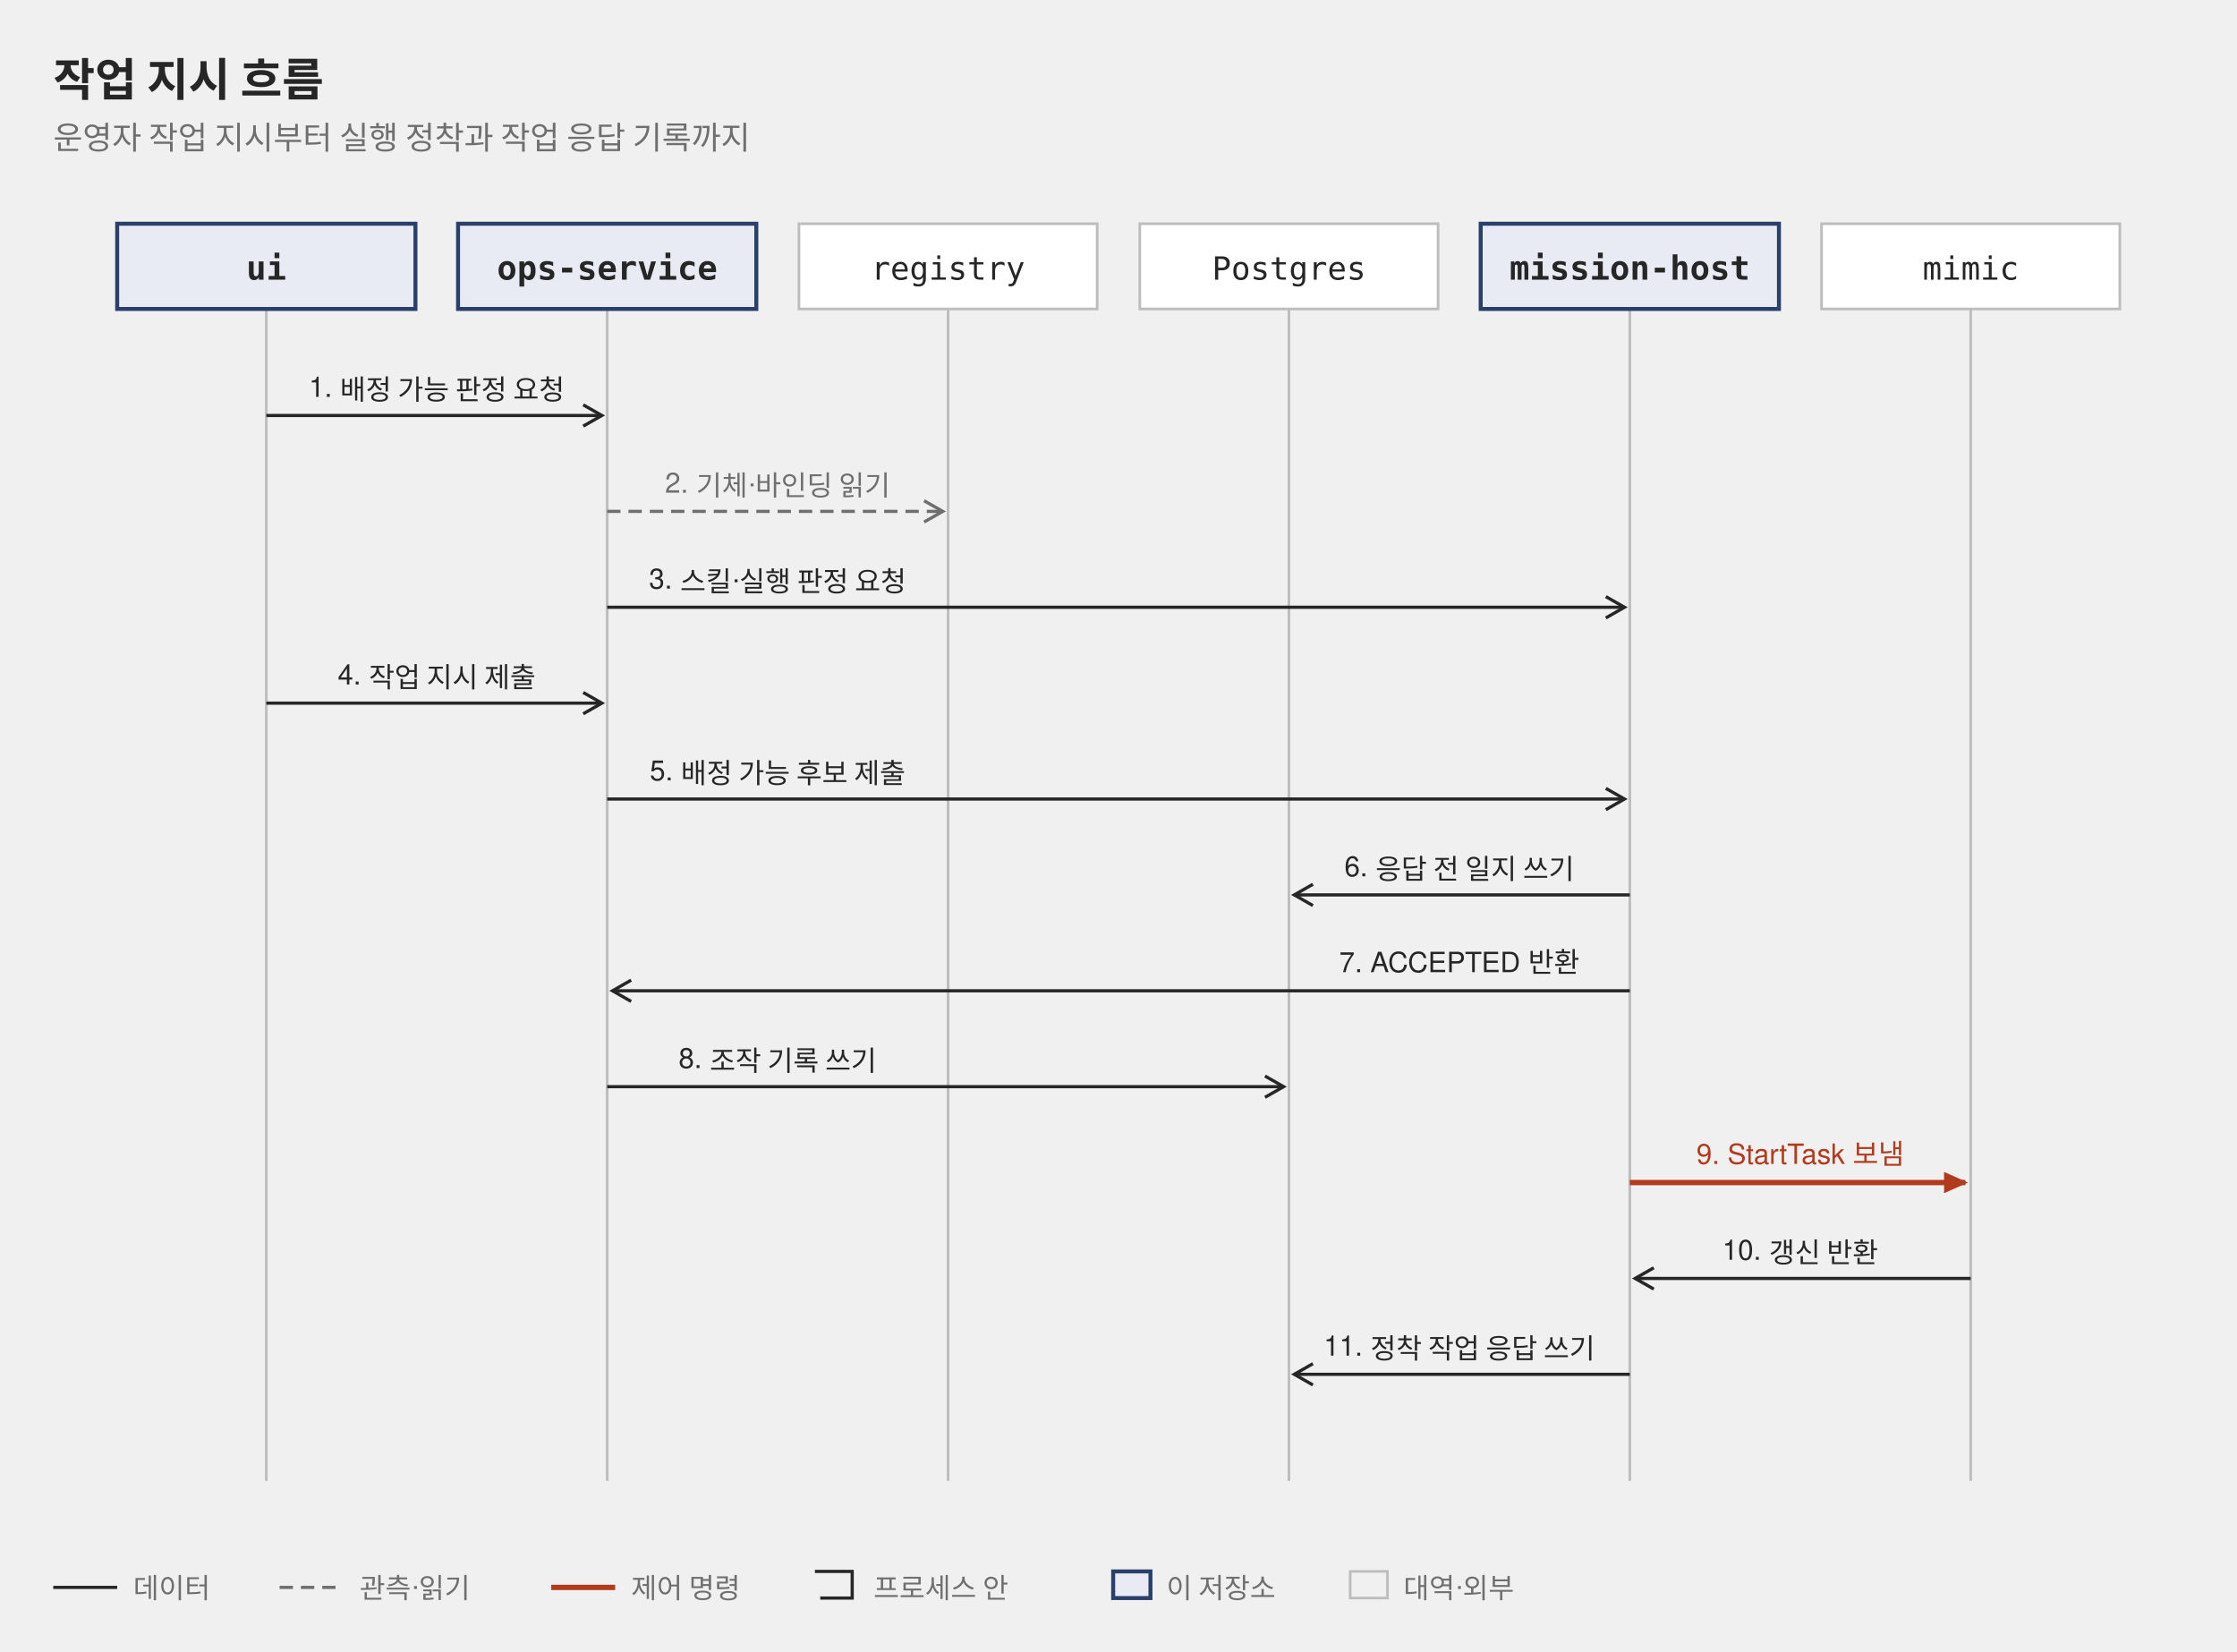
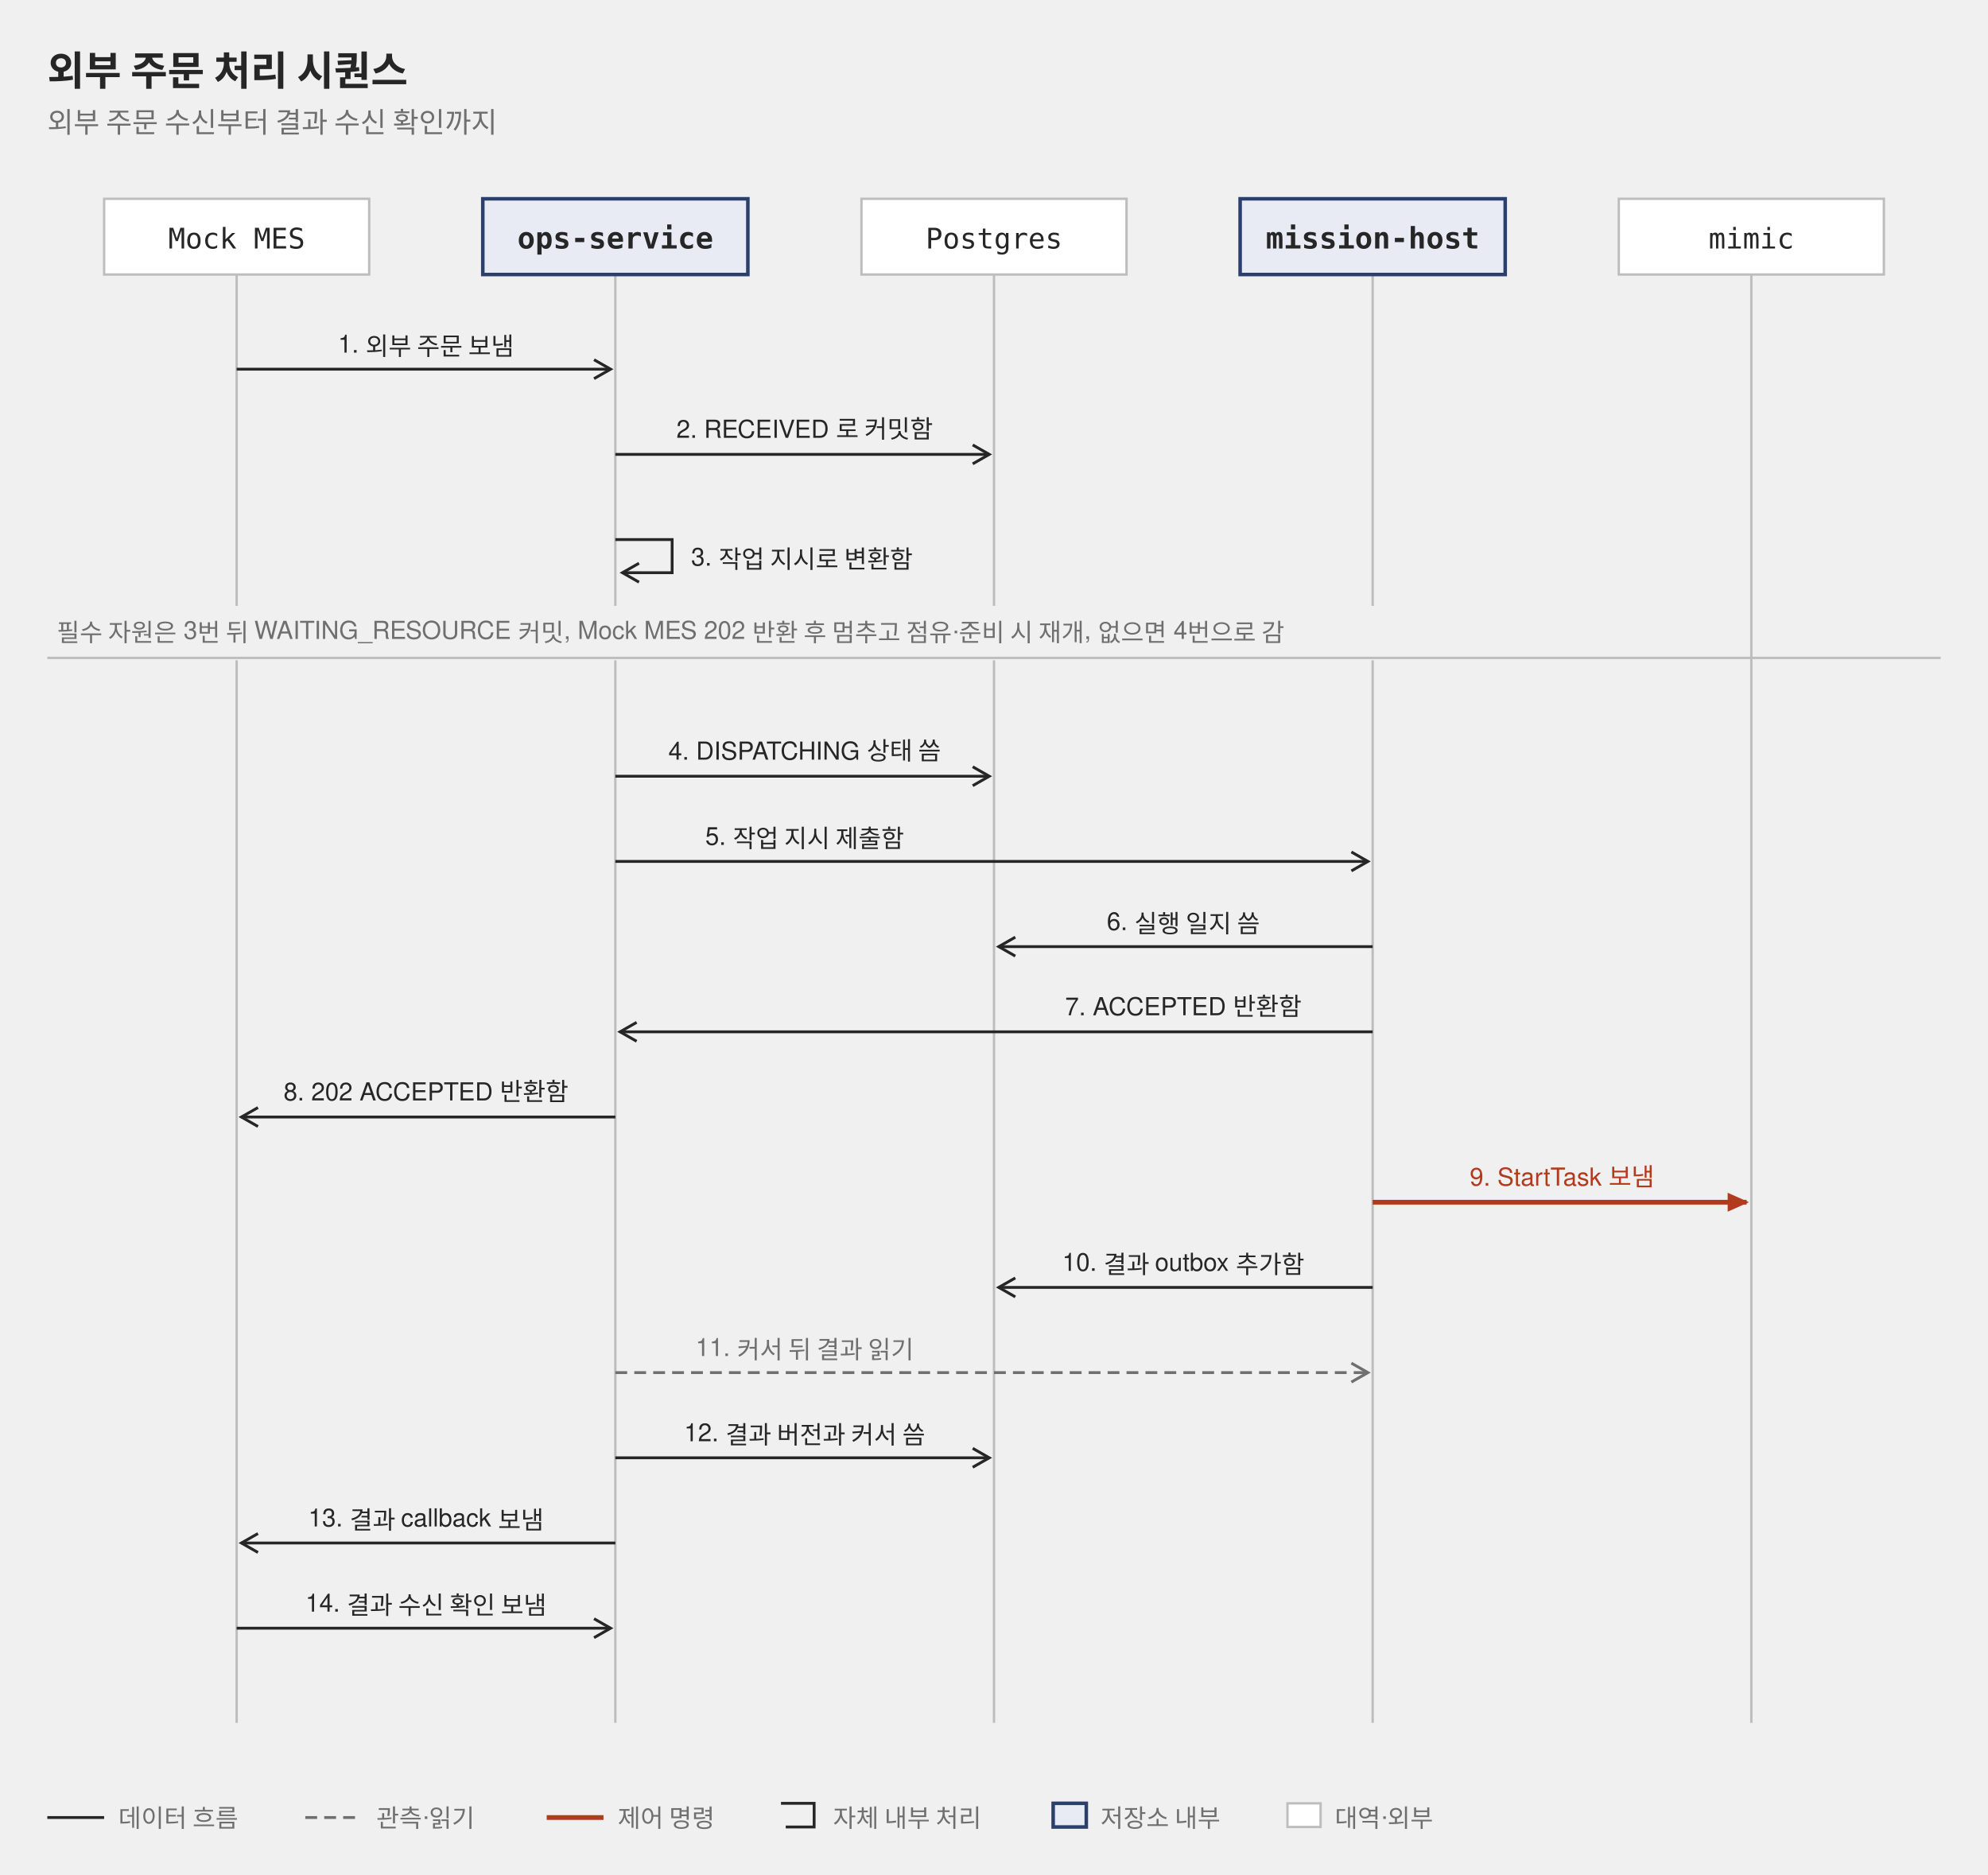
- <svg xmlns="http://www.w3.org/2000/svg" width="840" height="620" viewBox="0 0 840 620">
+ <svg xmlns="http://www.w3.org/2000/svg" width="840" height="792" viewBox="0 0 840 792">
  <defs>
    <marker id="data" markerUnits="userSpaceOnUse" markerWidth="10" markerHeight="10" refX="8" refY="5" orient="auto">
      <path d="M1,1 L8,5 L1,9" fill="none" stroke="#262626" stroke-width="1.2" />
    </marker>
    <marker id="obs" markerUnits="userSpaceOnUse" markerWidth="10" markerHeight="10" refX="8" refY="5" orient="auto">
      <path d="M1,1 L8,5 L1,9" fill="none" stroke="#6f6f6f" stroke-width="1.2" />
    </marker>
    <marker id="cmd" markerUnits="userSpaceOnUse" markerWidth="10" markerHeight="10" refX="8" refY="5" orient="auto">
      <path d="M0,1 L9,5 L0,9 Z" fill="#b23a1d" />
    </marker>
  </defs>
  <g font-family="'Helvetica Neue', Helvetica, Arial, 'Apple SD Gothic Neo', 'Malgun Gothic', 'Noto Sans KR', 'Noto Sans CJK KR', sans-serif" fill="#262626">
-     <text x="20" y="36" font-size="17" font-weight="700">작업 지시 흐름</text>
-     <text x="20" y="56" font-size="12" fill="#6f6f6f">운영자 작업 지시부터 실행 정착과 작업 응답 기록까지</text>
+     <text x="20" y="36" font-size="17" font-weight="700">외부 주문 처리 시퀀스</text>
+     <text x="20" y="56" font-size="12" fill="#6f6f6f">외부 주문 수신부터 결과 수신 확인까지</text>
    <g stroke="#bdbdbd" stroke-width="1">
-       <path d="M100,116 V556" fill="none" />
-       <path d="M228,116 V556" fill="none" />
-       <path d="M356,116 V556" fill="none" />
-       <path d="M484,116 V556" fill="none" />
-       <path d="M612,116 V556" fill="none" />
-       <path d="M740,116 V556" fill="none" />
+       <path d="M100,116 V256 M100,279 V728" fill="none" />
+       <path d="M260,116 V256 M260,279 V728" fill="none" />
+       <path d="M420,116 V256 M420,279 V728" fill="none" />
+       <path d="M580,116 V256 M580,279 V728" fill="none" />
+       <path d="M740,116 V728" fill="none" />
    </g>
-     <rect x="44" y="84" width="112" height="32" fill="#e8ebf3" stroke="#2b3f6b" stroke-width="1.5" />
-     <text x="100" y="105" font-size="12.5" font-weight="700" text-anchor="middle" font-family="Menlo, Consolas, 'DejaVu Sans Mono', monospace">ui</text>
-     <rect x="172" y="84" width="112" height="32" fill="#e8ebf3" stroke="#2b3f6b" stroke-width="1.5" />
-     <text x="228" y="105" font-size="12.5" font-weight="700" text-anchor="middle" font-family="Menlo, Consolas, 'DejaVu Sans Mono', monospace">ops-service</text>
-     <rect x="300" y="84" width="112" height="32" fill="#ffffff" stroke="#bdbdbd" stroke-width="1" />
-     <text x="356" y="105" font-size="12" text-anchor="middle" font-family="Menlo, Consolas, 'DejaVu Sans Mono', monospace">registry</text>
-     <rect x="428" y="84" width="112" height="32" fill="#ffffff" stroke="#bdbdbd" stroke-width="1" />
-     <text x="484" y="105" font-size="12" text-anchor="middle" font-family="Menlo, Consolas, 'DejaVu Sans Mono', monospace">Postgres</text>
-     <rect x="556" y="84" width="112" height="32" fill="#e8ebf3" stroke="#2b3f6b" stroke-width="1.5" />
-     <text x="612" y="105" font-size="12.5" font-weight="700" text-anchor="middle" font-family="Menlo, Consolas, 'DejaVu Sans Mono', monospace">mission-host</text>
+     <rect x="44" y="84" width="112" height="32" fill="#ffffff" stroke="#bdbdbd" stroke-width="1" />
+     <text x="100" y="105" font-size="12" text-anchor="middle" font-family="Menlo, Consolas, 'DejaVu Sans Mono', monospace">Mock MES</text>
+     <rect x="204" y="84" width="112" height="32" fill="#e8ebf3" stroke="#2b3f6b" stroke-width="1.5" />
+     <text x="260" y="105" font-size="12.5" font-weight="700" text-anchor="middle" font-family="Menlo, Consolas, 'DejaVu Sans Mono', monospace">ops-service</text>
+     <rect x="364" y="84" width="112" height="32" fill="#ffffff" stroke="#bdbdbd" stroke-width="1" />
+     <text x="420" y="105" font-size="12" text-anchor="middle" font-family="Menlo, Consolas, 'DejaVu Sans Mono', monospace">Postgres</text>
+     <rect x="524" y="84" width="112" height="32" fill="#e8ebf3" stroke="#2b3f6b" stroke-width="1.5" />
+     <text x="580" y="105" font-size="12.5" font-weight="700" text-anchor="middle" font-family="Menlo, Consolas, 'DejaVu Sans Mono', monospace">mission-host</text>
    <rect x="684" y="84" width="112" height="32" fill="#ffffff" stroke="#bdbdbd" stroke-width="1" />
    <text x="740" y="105" font-size="12" text-anchor="middle" font-family="Menlo, Consolas, 'DejaVu Sans Mono', monospace">mimic</text>
-     <path d="M100,156 H226" fill="none" stroke="#262626" stroke-width="1.2" marker-end="url(#data)" />
-     <text x="164" y="149" font-size="10.5" fill="#262626" text-anchor="middle">1. 배정 가능 판정 요청</text>
-     <path d="M228,192 H354" fill="none" stroke="#6f6f6f" stroke-width="1.2" stroke-dasharray="5 3" marker-end="url(#obs)" />
-     <text x="292" y="185" font-size="10.5" fill="#6f6f6f" text-anchor="middle">2. 기체·바인딩 읽기</text>
-     <path d="M228,228 H610" fill="none" stroke="#262626" stroke-width="1.2" marker-end="url(#data)" />
-     <text x="292" y="221" font-size="10.5" fill="#262626" text-anchor="middle">3. 스킬·실행 판정 요청</text>
-     <path d="M100,264 H226" fill="none" stroke="#262626" stroke-width="1.2" marker-end="url(#data)" />
-     <text x="164" y="257" font-size="10.5" fill="#262626" text-anchor="middle">4. 작업 지시 제출</text>
-     <path d="M228,300 H610" fill="none" stroke="#262626" stroke-width="1.2" marker-end="url(#data)" />
-     <text x="292" y="293" font-size="10.5" fill="#262626" text-anchor="middle">5. 배정 가능 후보 제출</text>
-     <path d="M612,336 H486" fill="none" stroke="#262626" stroke-width="1.2" marker-end="url(#data)" />
-     <text x="548" y="329" font-size="10.5" fill="#262626" text-anchor="middle">6. 응답 전 일지 쓰기</text>
-     <path d="M612,372 H230" fill="none" stroke="#262626" stroke-width="1.2" marker-end="url(#data)" />
-     <text x="548" y="365" font-size="10.5" fill="#262626" text-anchor="middle">7. ACCEPTED 반환</text>
-     <path d="M228,408 H482" fill="none" stroke="#262626" stroke-width="1.2" marker-end="url(#data)" />
-     <text x="292" y="401" font-size="10.5" fill="#262626" text-anchor="middle">8. 조작 기록 쓰기</text>
-     <path d="M612,444 H738" fill="none" stroke="#b23a1d" stroke-width="2" marker-end="url(#cmd)" />
-     <text x="676" y="437" font-size="10.5" fill="#b23a1d" text-anchor="middle">9. StartTask 보냄</text>
-     <path d="M740,480 H614" fill="none" stroke="#262626" stroke-width="1.2" marker-end="url(#data)" />
-     <text x="676" y="473" font-size="10.5" fill="#262626" text-anchor="middle">10. 갱신 반환</text>
-     <path d="M612,516 H486" fill="none" stroke="#262626" stroke-width="1.2" marker-end="url(#data)" />
-     <text x="548" y="509" font-size="10.5" fill="#262626" text-anchor="middle">11. 정착 작업 응답 쓰기</text>
+     <path d="M100,156 H258" fill="none" stroke="#262626" stroke-width="1.2" marker-end="url(#data)" />
+     <text x="180" y="149" font-size="10.5" fill="#262626" text-anchor="middle">1. 외부 주문 보냄</text>
+     <path d="M260,192 H418" fill="none" stroke="#262626" stroke-width="1.2" marker-end="url(#data)" />
+     <text x="340" y="185" font-size="10.5" fill="#262626" text-anchor="middle">2. RECEIVED 로 커밋함</text>
+     <path d="M260,228 H284 V242 H263" fill="none" stroke="#262626" stroke-width="1.2" marker-end="url(#data)" />
+     <text x="292" y="239" font-size="10.5" fill="#262626">3. 작업 지시로 변환함</text>
+     <path d="M20,278 H820" fill="none" stroke="#bdbdbd" stroke-width="1" />
+     <text x="24" y="271" font-size="10.5" fill="#6f6f6f">필수 자원은 3번 뒤 WAITING_RESOURCE 커밋, Mock MES 202 반환 후 멈추고 점유·준비 시 재개, 없으면 4번으로 감</text>
+     <path d="M260,328 H418" fill="none" stroke="#262626" stroke-width="1.2" marker-end="url(#data)" />
+     <text x="340" y="321" font-size="10.5" fill="#262626" text-anchor="middle">4. DISPATCHING 상태 씀</text>
+     <path d="M260,364 H578" fill="none" stroke="#262626" stroke-width="1.2" marker-end="url(#data)" />
+     <text x="340" y="357" font-size="10.5" fill="#262626" text-anchor="middle">5. 작업 지시 제출함</text>
+     <path d="M580,400 H422" fill="none" stroke="#262626" stroke-width="1.2" marker-end="url(#data)" />
+     <text x="500" y="393" font-size="10.5" fill="#262626" text-anchor="middle">6. 실행 일지 씀</text>
+     <path d="M580,436 H262" fill="none" stroke="#262626" stroke-width="1.2" marker-end="url(#data)" />
+     <text x="500" y="429" font-size="10.5" fill="#262626" text-anchor="middle">7. ACCEPTED 반환함</text>
+     <path d="M260,472 H102" fill="none" stroke="#262626" stroke-width="1.2" marker-end="url(#data)" />
+     <text x="180" y="465" font-size="10.5" fill="#262626" text-anchor="middle">8. 202 ACCEPTED 반환함</text>
+     <path d="M580,508 H738" fill="none" stroke="#b23a1d" stroke-width="2" marker-end="url(#cmd)" />
+     <text x="660" y="501" font-size="10.5" fill="#b23a1d" text-anchor="middle">9. StartTask 보냄</text>
+     <path d="M580,544 H422" fill="none" stroke="#262626" stroke-width="1.2" marker-end="url(#data)" />
+     <text x="500" y="537" font-size="10.5" fill="#262626" text-anchor="middle">10. 결과 outbox 추가함</text>
+     <path d="M260,580 H578" fill="none" stroke="#6f6f6f" stroke-width="1.2" stroke-dasharray="5 3" marker-end="url(#obs)" />
+     <text x="340" y="573" font-size="10.5" fill="#6f6f6f" text-anchor="middle">11. 커서 뒤 결과 읽기</text>
+     <path d="M260,616 H418" fill="none" stroke="#262626" stroke-width="1.2" marker-end="url(#data)" />
+     <text x="340" y="609" font-size="10.5" fill="#262626" text-anchor="middle">12. 결과 버전과 커서 씀</text>
+     <path d="M260,652 H102" fill="none" stroke="#262626" stroke-width="1.2" marker-end="url(#data)" />
+     <text x="180" y="645" font-size="10.5" fill="#262626" text-anchor="middle">13. 결과 callback 보냄</text>
+     <path d="M100,688 H258" fill="none" stroke="#262626" stroke-width="1.2" marker-end="url(#data)" />
+     <text x="180" y="681" font-size="10.5" fill="#262626" text-anchor="middle">14. 결과 수신 확인 보냄</text>
    <g font-size="10.5" fill="#6f6f6f">
-       <path d="M20,596 H44" fill="none" stroke="#262626" stroke-width="1.2" />
-       <text x="50" y="600">데이터</text>
-       <path d="M105,596 H129" fill="none" stroke="#6f6f6f" stroke-width="1.2" stroke-dasharray="5 3" />
-       <text x="135" y="600">관측·읽기</text>
-       <path d="M207,596 H231" fill="none" stroke="#b23a1d" stroke-width="2" />
-       <text x="237" y="600">제어 명령</text>
-       <path d="M306,590 H320 V600 H308" fill="none" stroke="#262626" stroke-width="1.2" />
-       <text x="328" y="600">프로세스 안</text>
-       <rect x="418" y="590" width="14" height="10" fill="#e8ebf3" stroke="#2b3f6b" stroke-width="1.5" />
-       <text x="438" y="600">이 저장소</text>
-       <rect x="507" y="590" width="14" height="10" fill="none" stroke="#bdbdbd" />
-       <text x="527" y="600">대역·외부</text>
+       <path d="M20,768 H44" fill="none" stroke="#262626" stroke-width="1.2" />
+       <text x="50" y="772">데이터 흐름</text>
+       <path d="M129,768 H153" fill="none" stroke="#6f6f6f" stroke-width="1.2" stroke-dasharray="5 3" />
+       <text x="159" y="772">관측·읽기</text>
+       <path d="M231,768 H255" fill="none" stroke="#b23a1d" stroke-width="2" />
+       <text x="261" y="772">제어 명령</text>
+       <path d="M330,762 H344 V772 H332" fill="none" stroke="#262626" stroke-width="1.2" />
+       <text x="352" y="772">자체 내부 처리</text>
+       <rect x="445" y="762" width="14" height="10" fill="#e8ebf3" stroke="#2b3f6b" stroke-width="1.5" />
+       <text x="465" y="772">저장소 내부</text>
+       <rect x="544" y="762" width="14" height="10" fill="#ffffff" stroke="#bdbdbd" />
+       <text x="564" y="772">대역·외부</text>
    </g>
  </g>
</svg>
